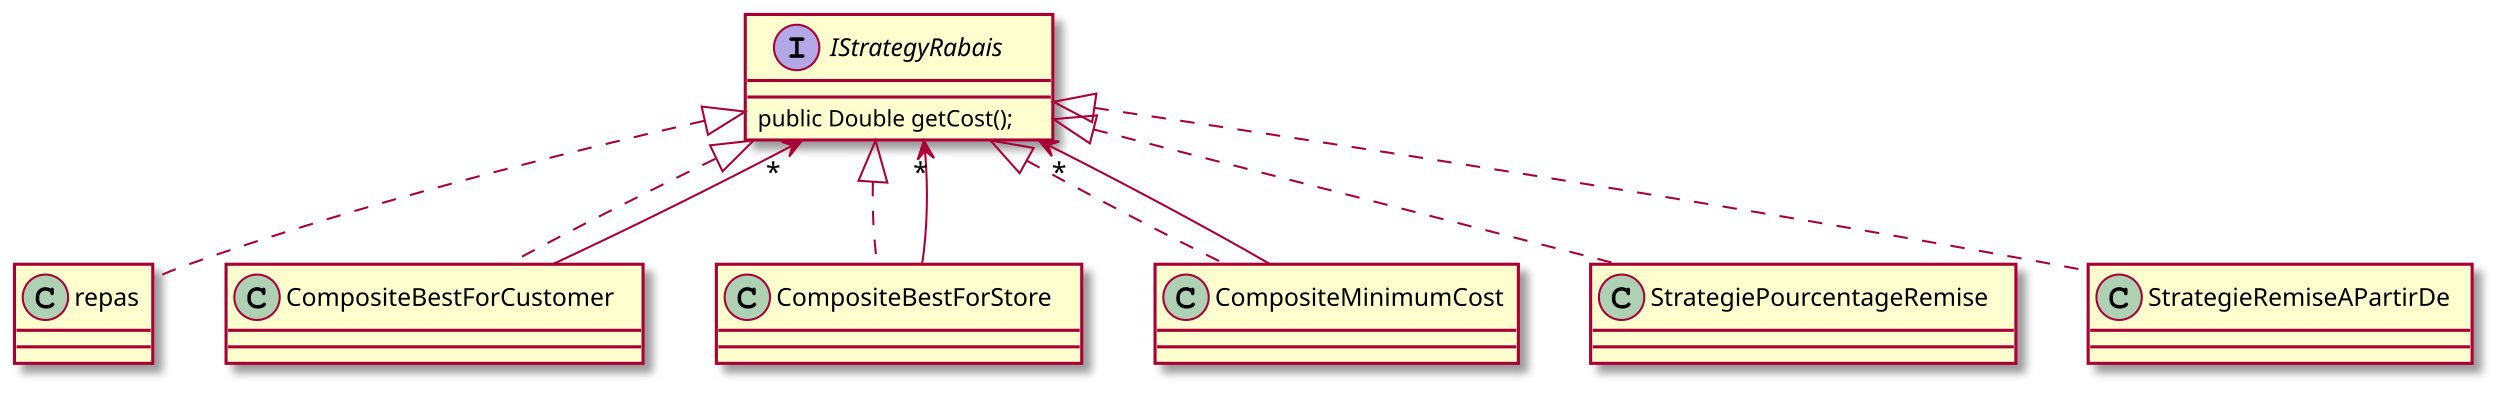
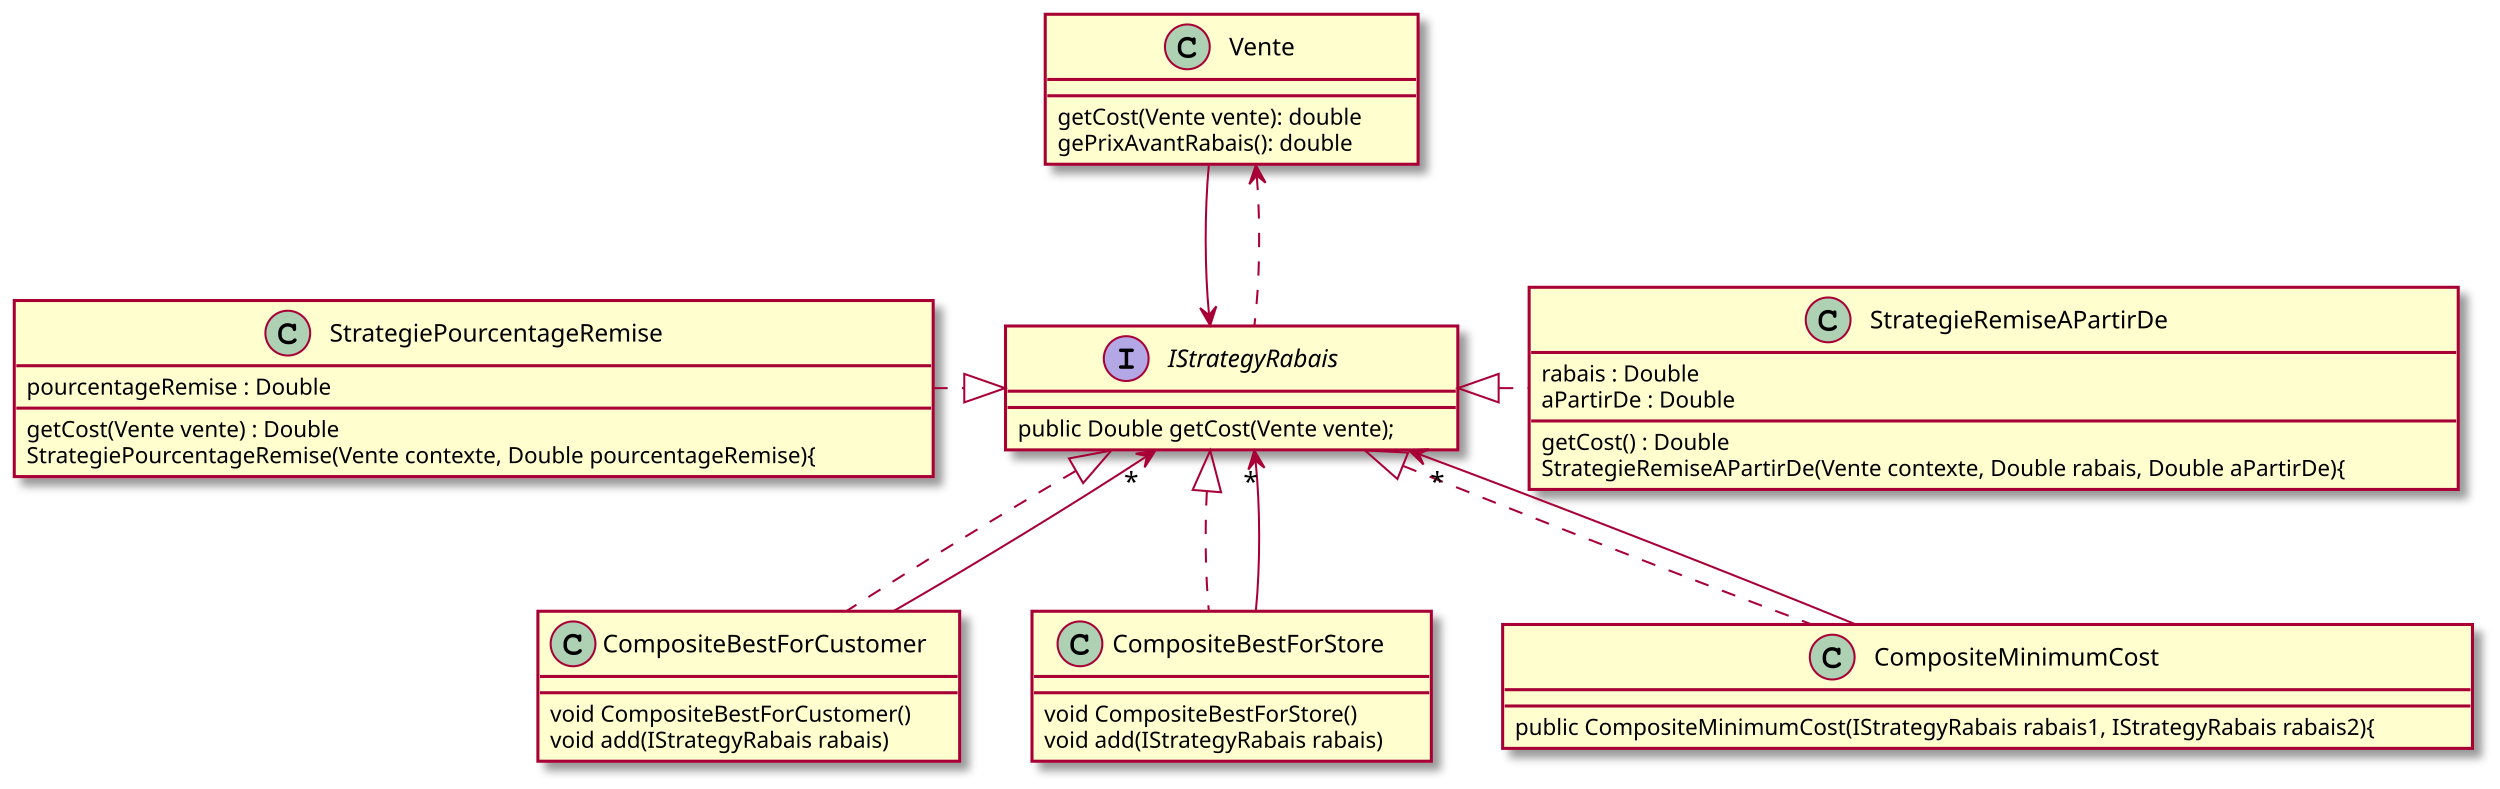
- <svg xmlns="http://www.w3.org/2000/svg" contentScriptType="application/ecmascript" contentStyleType="text/css" height="190px" preserveAspectRatio="none" style="width:1211px;height:190px;" version="1.1" viewBox="0 0 1211 190" width="1211px" zoomAndPan="magnify">
+ <svg xmlns="http://www.w3.org/2000/svg" contentScriptType="application/ecmascript" contentStyleType="text/css" height="387px" preserveAspectRatio="none" style="width:1227px;height:387px;" version="1.1" viewBox="0 0 1227 387" width="1227px" zoomAndPan="magnify">
  <defs>
-     <filter height="300%" id="fsqksee8fjhjy" width="300%" x="-1" y="-1">
+     <filter height="300%" id="f3w9fcxr2payg" width="300%" x="-1" y="-1">
      <feGaussianBlur result="blurOut" stdDeviation="2.0" />
      <feColorMatrix in="blurOut" result="blurOut2" type="matrix" values="0 0 0 0 0 0 0 0 0 0 0 0 0 0 0 0 0 0 .4 0" />
      <feOffset dx="4.0" dy="4.0" in="blurOut2" result="blurOut3" />
      <feBlend in="SourceGraphic" in2="blurOut3" mode="normal" />
    </filter>
  </defs>
  <g>
-     <rect codeLine="1" fill="#FEFECE" filter="url(#fsqksee8fjhjy)" height="60.805" id="IStrategyRabais" style="stroke:#A80036;stroke-width:1.5;" width="149" x="361" y="7" />
-     <ellipse cx="385.9" cy="23" fill="#B4A7E5" rx="11" ry="11" style="stroke:#A80036;stroke-width:1.0;" />
-     <path d="M386.853,19.781 L388.572,19.781 C388.962,19.781 389.15,19.75 389.275,19.672 C389.541,19.516 389.681,19.234 389.681,18.938 C389.681,18.672 389.572,18.406 389.337,18.234 C389.166,18.125 389.025,18.094 388.572,18.094 L383.431,18.094 C382.994,18.094 382.869,18.109 382.712,18.203 C382.462,18.359 382.306,18.656 382.306,18.938 C382.306,19.219 382.447,19.469 382.666,19.641 C382.822,19.75 383.009,19.781 383.431,19.781 L385.15,19.781 L385.15,26.297 L383.431,26.297 C382.994,26.297 382.869,26.312 382.712,26.422 C382.462,26.578 382.306,26.859 382.306,27.156 C382.306,27.406 382.447,27.672 382.666,27.828 C382.822,27.953 383.025,28 383.431,28 L388.572,28 C389.322,28 389.681,27.719 389.681,27.156 C389.681,26.875 389.572,26.625 389.337,26.453 C389.166,26.328 389.025,26.297 388.572,26.297 L386.853,26.297 L386.853,19.781 Z " fill="#000000" />
-     <text fill="#000000" font-family="sans-serif" font-size="12" font-style="italic" lengthAdjust="spacing" textLength="95" x="402.1" y="27.154">IStrategyRabais</text>
-     <line style="stroke:#A80036;stroke-width:1.5;" x1="362" x2="509" y1="39" y2="39" />
-     <line style="stroke:#A80036;stroke-width:1.5;" x1="362" x2="509" y1="47" y2="47" />
-     <text fill="#000000" font-family="sans-serif" font-size="11" lengthAdjust="spacing" textLength="137" x="367" y="61.21">public Double getCost();</text>
-     <rect codeLine="5" fill="#FEFECE" filter="url(#fsqksee8fjhjy)" height="48" id="repas" style="stroke:#A80036;stroke-width:1.5;" width="67" x="7" y="128" />
-     <ellipse cx="22" cy="144" fill="#ADD1B2" rx="11" ry="11" style="stroke:#A80036;stroke-width:1.0;" />
-     <path d="M24.344,139.672 C23.406,139.234 22.812,139.094 21.938,139.094 C19.312,139.094 17.312,141.172 17.312,143.891 L17.312,145.016 C17.312,147.594 19.422,149.484 22.312,149.484 C23.531,149.484 24.688,149.188 25.438,148.641 C26.016,148.234 26.344,147.781 26.344,147.391 C26.344,146.938 25.953,146.547 25.484,146.547 C25.266,146.547 25.062,146.625 24.875,146.812 C24.422,147.297 24.422,147.297 24.234,147.391 C23.812,147.656 23.125,147.781 22.359,147.781 C20.312,147.781 19.016,146.688 19.016,144.984 L19.016,143.891 C19.016,142.109 20.266,140.797 22,140.797 C22.578,140.797 23.188,140.953 23.656,141.203 C24.141,141.484 24.312,141.703 24.406,142.109 C24.469,142.516 24.5,142.641 24.641,142.766 C24.781,142.906 25.016,143.016 25.234,143.016 C25.5,143.016 25.766,142.875 25.938,142.656 C26.047,142.5 26.078,142.312 26.078,141.891 L26.078,140.469 C26.078,140.031 26.062,139.906 25.969,139.75 C25.812,139.484 25.531,139.344 25.234,139.344 C24.938,139.344 24.734,139.438 24.516,139.75 L24.344,139.672 Z " fill="#000000" />
-     <text fill="#000000" font-family="sans-serif" font-size="12" lengthAdjust="spacing" textLength="35" x="36" y="148.154">repas</text>
-     <line style="stroke:#A80036;stroke-width:1.5;" x1="8" x2="73" y1="160" y2="160" />
-     <line style="stroke:#A80036;stroke-width:1.5;" x1="8" x2="73" y1="168" y2="168" />
-     <rect codeLine="6" fill="#FEFECE" filter="url(#fsqksee8fjhjy)" height="48" id="CompositeBestForCustomer" style="stroke:#A80036;stroke-width:1.5;" width="202" x="109.5" y="128" />
-     <ellipse cx="124.5" cy="144" fill="#ADD1B2" rx="11" ry="11" style="stroke:#A80036;stroke-width:1.0;" />
-     <path d="M126.844,139.672 C125.906,139.234 125.312,139.094 124.438,139.094 C121.812,139.094 119.812,141.172 119.812,143.891 L119.812,145.016 C119.812,147.594 121.922,149.484 124.812,149.484 C126.031,149.484 127.188,149.188 127.938,148.641 C128.516,148.234 128.844,147.781 128.844,147.391 C128.844,146.938 128.453,146.547 127.984,146.547 C127.766,146.547 127.562,146.625 127.375,146.812 C126.922,147.297 126.922,147.297 126.734,147.391 C126.312,147.656 125.625,147.781 124.859,147.781 C122.812,147.781 121.516,146.688 121.516,144.984 L121.516,143.891 C121.516,142.109 122.766,140.797 124.5,140.797 C125.078,140.797 125.688,140.953 126.156,141.203 C126.641,141.484 126.812,141.703 126.906,142.109 C126.969,142.516 127,142.641 127.141,142.766 C127.281,142.906 127.516,143.016 127.734,143.016 C128,143.016 128.266,142.875 128.438,142.656 C128.547,142.5 128.578,142.312 128.578,141.891 L128.578,140.469 C128.578,140.031 128.562,139.906 128.469,139.75 C128.312,139.484 128.031,139.344 127.734,139.344 C127.438,139.344 127.234,139.438 127.016,139.75 L126.844,139.672 Z " fill="#000000" />
-     <text fill="#000000" font-family="sans-serif" font-size="12" lengthAdjust="spacing" textLength="170" x="138.5" y="148.154">CompositeBestForCustomer</text>
-     <line style="stroke:#A80036;stroke-width:1.5;" x1="110.5" x2="310.5" y1="160" y2="160" />
-     <line style="stroke:#A80036;stroke-width:1.5;" x1="110.5" x2="310.5" y1="168" y2="168" />
-     <rect codeLine="7" fill="#FEFECE" filter="url(#fsqksee8fjhjy)" height="48" id="CompositeBestForStore" style="stroke:#A80036;stroke-width:1.5;" width="177" x="347" y="128" />
-     <ellipse cx="362" cy="144" fill="#ADD1B2" rx="11" ry="11" style="stroke:#A80036;stroke-width:1.0;" />
-     <path d="M364.344,139.672 C363.406,139.234 362.812,139.094 361.938,139.094 C359.312,139.094 357.312,141.172 357.312,143.891 L357.312,145.016 C357.312,147.594 359.422,149.484 362.312,149.484 C363.531,149.484 364.688,149.188 365.438,148.641 C366.016,148.234 366.344,147.781 366.344,147.391 C366.344,146.938 365.953,146.547 365.484,146.547 C365.266,146.547 365.062,146.625 364.875,146.812 C364.422,147.297 364.422,147.297 364.234,147.391 C363.812,147.656 363.125,147.781 362.359,147.781 C360.312,147.781 359.016,146.688 359.016,144.984 L359.016,143.891 C359.016,142.109 360.266,140.797 362,140.797 C362.578,140.797 363.188,140.953 363.656,141.203 C364.141,141.484 364.312,141.703 364.406,142.109 C364.469,142.516 364.5,142.641 364.641,142.766 C364.781,142.906 365.016,143.016 365.234,143.016 C365.5,143.016 365.766,142.875 365.938,142.656 C366.047,142.5 366.078,142.312 366.078,141.891 L366.078,140.469 C366.078,140.031 366.062,139.906 365.969,139.75 C365.812,139.484 365.531,139.344 365.234,139.344 C364.938,139.344 364.734,139.438 364.516,139.75 L364.344,139.672 Z " fill="#000000" />
-     <text fill="#000000" font-family="sans-serif" font-size="12" lengthAdjust="spacing" textLength="145" x="376" y="148.154">CompositeBestForStore</text>
-     <line style="stroke:#A80036;stroke-width:1.5;" x1="348" x2="523" y1="160" y2="160" />
-     <line style="stroke:#A80036;stroke-width:1.5;" x1="348" x2="523" y1="168" y2="168" />
-     <rect codeLine="8" fill="#FEFECE" filter="url(#fsqksee8fjhjy)" height="48" id="CompositeMinimumCost" style="stroke:#A80036;stroke-width:1.5;" width="176" x="559.5" y="128" />
-     <ellipse cx="574.5" cy="144" fill="#ADD1B2" rx="11" ry="11" style="stroke:#A80036;stroke-width:1.0;" />
-     <path d="M576.844,139.672 C575.906,139.234 575.312,139.094 574.438,139.094 C571.812,139.094 569.812,141.172 569.812,143.891 L569.812,145.016 C569.812,147.594 571.922,149.484 574.812,149.484 C576.031,149.484 577.188,149.188 577.938,148.641 C578.516,148.234 578.844,147.781 578.844,147.391 C578.844,146.938 578.453,146.547 577.984,146.547 C577.766,146.547 577.562,146.625 577.375,146.812 C576.922,147.297 576.922,147.297 576.734,147.391 C576.312,147.656 575.625,147.781 574.859,147.781 C572.812,147.781 571.516,146.688 571.516,144.984 L571.516,143.891 C571.516,142.109 572.766,140.797 574.5,140.797 C575.078,140.797 575.688,140.953 576.156,141.203 C576.641,141.484 576.812,141.703 576.906,142.109 C576.969,142.516 577,142.641 577.141,142.766 C577.281,142.906 577.516,143.016 577.734,143.016 C578,143.016 578.266,142.875 578.438,142.656 C578.547,142.5 578.578,142.312 578.578,141.891 L578.578,140.469 C578.578,140.031 578.562,139.906 578.469,139.75 C578.312,139.484 578.031,139.344 577.734,139.344 C577.438,139.344 577.234,139.438 577.016,139.75 L576.844,139.672 Z " fill="#000000" />
-     <text fill="#000000" font-family="sans-serif" font-size="12" lengthAdjust="spacing" textLength="144" x="588.5" y="148.154">CompositeMinimumCost</text>
-     <line style="stroke:#A80036;stroke-width:1.5;" x1="560.5" x2="734.5" y1="160" y2="160" />
-     <line style="stroke:#A80036;stroke-width:1.5;" x1="560.5" x2="734.5" y1="168" y2="168" />
-     <rect fill="#FEFECE" filter="url(#fsqksee8fjhjy)" height="48" id="StrategiePourcentageRemise" style="stroke:#A80036;stroke-width:1.5;" width="206" x="770.5" y="128" />
-     <ellipse cx="785.5" cy="144" fill="#ADD1B2" rx="11" ry="11" style="stroke:#A80036;stroke-width:1.0;" />
-     <path d="M787.844,139.672 C786.906,139.234 786.312,139.094 785.438,139.094 C782.812,139.094 780.812,141.172 780.812,143.891 L780.812,145.016 C780.812,147.594 782.922,149.484 785.812,149.484 C787.031,149.484 788.188,149.188 788.938,148.641 C789.516,148.234 789.844,147.781 789.844,147.391 C789.844,146.938 789.453,146.547 788.984,146.547 C788.766,146.547 788.562,146.625 788.375,146.812 C787.922,147.297 787.922,147.297 787.734,147.391 C787.312,147.656 786.625,147.781 785.859,147.781 C783.812,147.781 782.516,146.688 782.516,144.984 L782.516,143.891 C782.516,142.109 783.766,140.797 785.5,140.797 C786.078,140.797 786.688,140.953 787.156,141.203 C787.641,141.484 787.812,141.703 787.906,142.109 C787.969,142.516 788,142.641 788.141,142.766 C788.281,142.906 788.516,143.016 788.734,143.016 C789,143.016 789.266,142.875 789.438,142.656 C789.547,142.5 789.578,142.312 789.578,141.891 L789.578,140.469 C789.578,140.031 789.562,139.906 789.469,139.75 C789.312,139.484 789.031,139.344 788.734,139.344 C788.438,139.344 788.234,139.438 788.016,139.75 L787.844,139.672 Z " fill="#000000" />
-     <text fill="#000000" font-family="sans-serif" font-size="12" lengthAdjust="spacing" textLength="174" x="799.5" y="148.154">StrategiePourcentageRemise</text>
-     <line style="stroke:#A80036;stroke-width:1.5;" x1="771.5" x2="975.5" y1="160" y2="160" />
-     <line style="stroke:#A80036;stroke-width:1.5;" x1="771.5" x2="975.5" y1="168" y2="168" />
-     <rect fill="#FEFECE" filter="url(#fsqksee8fjhjy)" height="48" id="StrategieRemiseAPartirDe" style="stroke:#A80036;stroke-width:1.5;" width="186" x="1011.5" y="128" />
-     <ellipse cx="1026.5" cy="144" fill="#ADD1B2" rx="11" ry="11" style="stroke:#A80036;stroke-width:1.0;" />
-     <path d="M1028.844,139.672 C1027.906,139.234 1027.312,139.094 1026.438,139.094 C1023.812,139.094 1021.812,141.172 1021.812,143.891 L1021.812,145.016 C1021.812,147.594 1023.922,149.484 1026.812,149.484 C1028.031,149.484 1029.188,149.188 1029.938,148.641 C1030.516,148.234 1030.844,147.781 1030.844,147.391 C1030.844,146.938 1030.453,146.547 1029.984,146.547 C1029.766,146.547 1029.562,146.625 1029.375,146.812 C1028.922,147.297 1028.922,147.297 1028.734,147.391 C1028.312,147.656 1027.625,147.781 1026.859,147.781 C1024.812,147.781 1023.516,146.688 1023.516,144.984 L1023.516,143.891 C1023.516,142.109 1024.766,140.797 1026.5,140.797 C1027.078,140.797 1027.688,140.953 1028.156,141.203 C1028.641,141.484 1028.812,141.703 1028.906,142.109 C1028.969,142.516 1029,142.641 1029.141,142.766 C1029.281,142.906 1029.516,143.016 1029.734,143.016 C1030,143.016 1030.266,142.875 1030.438,142.656 C1030.547,142.5 1030.578,142.312 1030.578,141.891 L1030.578,140.469 C1030.578,140.031 1030.562,139.906 1030.469,139.75 C1030.312,139.484 1030.031,139.344 1029.734,139.344 C1029.438,139.344 1029.234,139.438 1029.016,139.75 L1028.844,139.672 Z " fill="#000000" />
-     <text fill="#000000" font-family="sans-serif" font-size="12" lengthAdjust="spacing" textLength="154" x="1040.5" y="148.154">StrategieRemiseAPartirDe</text>
-     <line style="stroke:#A80036;stroke-width:1.5;" x1="1012.5" x2="1196.5" y1="160" y2="160" />
-     <line style="stroke:#A80036;stroke-width:1.5;" x1="1012.5" x2="1196.5" y1="168" y2="168" />
-     <path d="M341.081,58.525 C271.23,74.43 174.262,98.808 91.5,128 C85.821,130.003 79.901,132.385 74.191,134.845 " fill="none" id="IStrategyRabais-backto-repas" style="stroke:#A80036;stroke-width:1.0;stroke-dasharray:7.0,7.0;" />
-     <polygon fill="none" points="339.886,51.62,360.934,54.067,342.954,65.279,339.886,51.62" style="stroke:#A80036;stroke-width:1.0;" />
-     <path d="M346.513,76.912 C311.501,93.843 273.371,113.178 246.261,127.85 " fill="none" id="IStrategyRabais-backto-CompositeBestForCustomer" style="stroke:#A80036;stroke-width:1.0;stroke-dasharray:7.0,7.0;" />
-     <polygon fill="none" points="343.945,70.381,365.007,68.058,349.99,83.008,343.945,70.381" style="stroke:#A80036;stroke-width:1.0;" />
-     <path codeLine="10" d="M267.96,127.85 C303.76,111.285 349.164,88.775 383.828,70.494 " fill="none" id="CompositeBestForCustomer-to-IStrategyRabais" style="stroke:#A80036;stroke-width:1.0;" />
-     <polygon fill="#A80036" points="388.43,68.058,378.604,68.731,384.01,70.396,382.346,75.803,388.43,68.058" style="stroke:#A80036;stroke-width:1.0;" />
-     <text fill="#000000" font-family="sans-serif" font-size="13" lengthAdjust="spacing" textLength="7" x="371" y="88.008">*</text>
-     <path d="M422.829,88.107 C422.499,101.876 423.2,116.185 424.933,127.669 " fill="none" id="IStrategyRabais-backto-CompositeBestForStore" style="stroke:#A80036;stroke-width:1.0;stroke-dasharray:7.0,7.0;" />
-     <polygon fill="none" points="415.85,87.566,424.123,68.058,429.821,88.467,415.85,87.566" style="stroke:#A80036;stroke-width:1.0;" />
-     <path codeLine="11" d="M446.689,127.669 C449.193,111.996 449.662,91.064 448.097,73.419 " fill="none" id="CompositeBestForStore-to-IStrategyRabais" style="stroke:#A80036;stroke-width:1.0;" />
-     <polygon fill="#A80036" points="447.547,68.058,444.488,77.42,448.058,73.032,452.447,76.602,447.547,68.058" style="stroke:#A80036;stroke-width:1.0;" />
-     <text fill="#000000" font-family="sans-serif" font-size="13" lengthAdjust="spacing" textLength="7" x="442.31" y="88.008">*</text>
-     <path d="M497.431,77.851 C527.837,94.554 564.004,113.448 593.335,127.85 " fill="none" id="IStrategyRabais-backto-CompositeMinimumCost" style="stroke:#A80036;stroke-width:1.0;stroke-dasharray:7.0,7.0;" />
-     <polygon fill="none" points="493.899,83.897,479.823,68.058,500.704,71.662,493.899,83.897" style="stroke:#A80036;stroke-width:1.0;" />
-     <path codeLine="12" d="M615.034,127.85 C586.488,111.285 544.456,88.775 508.107,70.494 " fill="none" id="CompositeMinimumCost-to-IStrategyRabais" style="stroke:#A80036;stroke-width:1.0;" />
-     <polygon fill="#A80036" points="503.247,68.058,509.501,75.666,507.717,70.298,513.085,68.514,503.247,68.058" style="stroke:#A80036;stroke-width:1.0;" />
-     <text fill="#000000" font-family="sans-serif" font-size="13" lengthAdjust="spacing" textLength="7" x="509.498" y="88.008">*</text>
-     <path codeLine="15" d="M529.73,62.703 C605.018,82.04 709.828,108.961 783.875,127.98 " fill="none" id="IStrategyRabais-backto-StrategiePourcentageRemise" style="stroke:#A80036;stroke-width:1.0;stroke-dasharray:7.0,7.0;" />
-     <polygon fill="none" points="527.927,69.467,510.297,57.712,531.41,55.907,527.927,69.467" style="stroke:#A80036;stroke-width:1.0;" />
-     <path codeLine="16" d="M530.138,52.255 C641.499,68.764 831.855,97.993 994.5,128 C999.968,129.009 1005.582,130.078 1011.24,131.182 " fill="none" id="IStrategyRabais-backto-StrategieRemiseAPartirDe" style="stroke:#A80036;stroke-width:1.0;stroke-dasharray:7.0,7.0;" />
-     <polygon fill="none" points="529.051,59.171,510.289,49.323,531.097,45.321,529.051,59.171" style="stroke:#A80036;stroke-width:1.0;" />
+     <rect codeLine="1" fill="#FEFECE" filter="url(#f3w9fcxr2payg)" height="60.805" id="IStrategyRabais" style="stroke:#A80036;stroke-width:1.5;" width="222" x="493.5" y="160" />
+     <ellipse cx="552.75" cy="176" fill="#B4A7E5" rx="11" ry="11" style="stroke:#A80036;stroke-width:1.0;" />
+     <path d="M553.703,172.781 L555.422,172.781 C555.812,172.781 556,172.75 556.125,172.672 C556.391,172.516 556.531,172.234 556.531,171.938 C556.531,171.672 556.422,171.406 556.188,171.234 C556.016,171.125 555.875,171.094 555.422,171.094 L550.281,171.094 C549.844,171.094 549.719,171.109 549.562,171.203 C549.312,171.359 549.156,171.656 549.156,171.938 C549.156,172.219 549.297,172.469 549.516,172.641 C549.672,172.75 549.859,172.781 550.281,172.781 L552,172.781 L552,179.297 L550.281,179.297 C549.844,179.297 549.719,179.312 549.562,179.422 C549.312,179.578 549.156,179.859 549.156,180.156 C549.156,180.406 549.297,180.672 549.516,180.828 C549.672,180.953 549.875,181 550.281,181 L555.422,181 C556.172,181 556.531,180.719 556.531,180.156 C556.531,179.875 556.422,179.625 556.188,179.453 C556.016,179.328 555.875,179.297 555.422,179.297 L553.703,179.297 L553.703,172.781 Z " fill="#000000" />
+     <text fill="#000000" font-family="sans-serif" font-size="12" font-style="italic" lengthAdjust="spacing" textLength="95" x="573.25" y="180.154">IStrategyRabais</text>
+     <line style="stroke:#A80036;stroke-width:1.5;" x1="494.5" x2="714.5" y1="192" y2="192" />
+     <line style="stroke:#A80036;stroke-width:1.5;" x1="494.5" x2="714.5" y1="200" y2="200" />
+     <text fill="#000000" font-family="sans-serif" font-size="11" lengthAdjust="spacing" textLength="210" x="499.5" y="214.21">public Double getCost(Vente vente);</text>
+     <rect codeLine="5" fill="#FEFECE" filter="url(#f3w9fcxr2payg)" height="73.609" id="Vente" style="stroke:#A80036;stroke-width:1.5;" width="183" x="513" y="7" />
+     <ellipse cx="582.75" cy="23" fill="#ADD1B2" rx="11" ry="11" style="stroke:#A80036;stroke-width:1.0;" />
+     <path d="M585.094,18.672 C584.156,18.234 583.562,18.094 582.688,18.094 C580.062,18.094 578.062,20.172 578.062,22.891 L578.062,24.016 C578.062,26.594 580.172,28.484 583.062,28.484 C584.281,28.484 585.438,28.188 586.188,27.641 C586.766,27.234 587.094,26.781 587.094,26.391 C587.094,25.938 586.703,25.547 586.234,25.547 C586.016,25.547 585.812,25.625 585.625,25.812 C585.172,26.297 585.172,26.297 584.984,26.391 C584.562,26.656 583.875,26.781 583.109,26.781 C581.062,26.781 579.766,25.688 579.766,23.984 L579.766,22.891 C579.766,21.109 581.016,19.797 582.75,19.797 C583.328,19.797 583.938,19.953 584.406,20.203 C584.891,20.484 585.062,20.703 585.156,21.109 C585.219,21.516 585.25,21.641 585.391,21.766 C585.531,21.906 585.766,22.016 585.984,22.016 C586.25,22.016 586.516,21.875 586.688,21.656 C586.797,21.5 586.828,21.312 586.828,20.891 L586.828,19.469 C586.828,19.031 586.812,18.906 586.719,18.75 C586.562,18.484 586.281,18.344 585.984,18.344 C585.688,18.344 585.484,18.438 585.266,18.75 L585.094,18.672 Z " fill="#000000" />
+     <text fill="#000000" font-family="sans-serif" font-size="12" lengthAdjust="spacing" textLength="35" x="603.25" y="27.154">Vente</text>
+     <line style="stroke:#A80036;stroke-width:1.5;" x1="514" x2="695" y1="39" y2="39" />
+     <line style="stroke:#A80036;stroke-width:1.5;" x1="514" x2="695" y1="47" y2="47" />
+     <text fill="#000000" font-family="sans-serif" font-size="11" lengthAdjust="spacing" textLength="171" x="519" y="61.21">getCost(Vente vente): double</text>
+     <text fill="#000000" font-family="sans-serif" font-size="11" lengthAdjust="spacing" textLength="159" x="519" y="74.015">gePrixAvantRabais(): double</text>
+     <rect codeLine="10" fill="#FEFECE" filter="url(#f3w9fcxr2payg)" height="86.414" id="StrategiePourcentageRemise" style="stroke:#A80036;stroke-width:1.5;" width="451" x="7" y="147.5" />
+     <ellipse cx="141.25" cy="163.5" fill="#ADD1B2" rx="11" ry="11" style="stroke:#A80036;stroke-width:1.0;" />
+     <path d="M143.594,159.172 C142.656,158.734 142.062,158.594 141.188,158.594 C138.562,158.594 136.562,160.672 136.562,163.391 L136.562,164.516 C136.562,167.094 138.672,168.984 141.562,168.984 C142.781,168.984 143.938,168.688 144.688,168.141 C145.266,167.734 145.594,167.281 145.594,166.891 C145.594,166.438 145.203,166.047 144.734,166.047 C144.516,166.047 144.312,166.125 144.125,166.312 C143.672,166.797 143.672,166.797 143.484,166.891 C143.062,167.156 142.375,167.281 141.609,167.281 C139.562,167.281 138.266,166.188 138.266,164.484 L138.266,163.391 C138.266,161.609 139.516,160.297 141.25,160.297 C141.828,160.297 142.438,160.453 142.906,160.703 C143.391,160.984 143.562,161.203 143.656,161.609 C143.719,162.016 143.75,162.141 143.891,162.266 C144.031,162.406 144.266,162.516 144.484,162.516 C144.75,162.516 145.016,162.375 145.188,162.156 C145.297,162 145.328,161.812 145.328,161.391 L145.328,159.969 C145.328,159.531 145.312,159.406 145.219,159.25 C145.062,158.984 144.781,158.844 144.484,158.844 C144.188,158.844 143.984,158.938 143.766,159.25 L143.594,159.172 Z " fill="#000000" />
+     <text fill="#000000" font-family="sans-serif" font-size="12" lengthAdjust="spacing" textLength="174" x="161.75" y="167.654">StrategiePourcentageRemise</text>
+     <line style="stroke:#A80036;stroke-width:1.5;" x1="8" x2="457" y1="179.5" y2="179.5" />
+     <text fill="#000000" font-family="sans-serif" font-size="11" lengthAdjust="spacing" textLength="167" x="13" y="193.71">pourcentageRemise : Double</text>
+     <line style="stroke:#A80036;stroke-width:1.5;" x1="8" x2="457" y1="200.305" y2="200.305" />
+     <text fill="#000000" font-family="sans-serif" font-size="11" lengthAdjust="spacing" textLength="177" x="13" y="214.515">getCost(Vente vente) : Double</text>
+     <text fill="#000000" font-family="sans-serif" font-size="11" lengthAdjust="spacing" textLength="439" x="13" y="227.32">StrategiePourcentageRemise(Vente contexte, Double pourcentageRemise){</text>
+     <rect codeLine="16" fill="#FEFECE" filter="url(#f3w9fcxr2payg)" height="99.219" id="StrategieRemiseAPartirDe" style="stroke:#A80036;stroke-width:1.5;" width="456" x="750.5" y="141" />
+     <ellipse cx="897.25" cy="157" fill="#ADD1B2" rx="11" ry="11" style="stroke:#A80036;stroke-width:1.0;" />
+     <path d="M899.594,152.672 C898.656,152.234 898.062,152.094 897.188,152.094 C894.562,152.094 892.562,154.172 892.562,156.891 L892.562,158.016 C892.562,160.594 894.672,162.484 897.562,162.484 C898.781,162.484 899.938,162.188 900.688,161.641 C901.266,161.234 901.594,160.781 901.594,160.391 C901.594,159.938 901.203,159.547 900.734,159.547 C900.516,159.547 900.312,159.625 900.125,159.812 C899.672,160.297 899.672,160.297 899.484,160.391 C899.062,160.656 898.375,160.781 897.609,160.781 C895.562,160.781 894.266,159.688 894.266,157.984 L894.266,156.891 C894.266,155.109 895.516,153.797 897.25,153.797 C897.828,153.797 898.438,153.953 898.906,154.203 C899.391,154.484 899.562,154.703 899.656,155.109 C899.719,155.516 899.75,155.641 899.891,155.766 C900.031,155.906 900.266,156.016 900.484,156.016 C900.75,156.016 901.016,155.875 901.188,155.656 C901.297,155.5 901.328,155.312 901.328,154.891 L901.328,153.469 C901.328,153.031 901.312,152.906 901.219,152.75 C901.062,152.484 900.781,152.344 900.484,152.344 C900.188,152.344 899.984,152.438 899.766,152.75 L899.594,152.672 Z " fill="#000000" />
+     <text fill="#000000" font-family="sans-serif" font-size="12" lengthAdjust="spacing" textLength="154" x="917.75" y="161.154">StrategieRemiseAPartirDe</text>
+     <line style="stroke:#A80036;stroke-width:1.5;" x1="751.5" x2="1205.5" y1="173" y2="173" />
+     <text fill="#000000" font-family="sans-serif" font-size="11" lengthAdjust="spacing" textLength="86" x="756.5" y="187.21">rabais : Double</text>
+     <text fill="#000000" font-family="sans-serif" font-size="11" lengthAdjust="spacing" textLength="104" x="756.5" y="200.015">aPartirDe : Double</text>
+     <line style="stroke:#A80036;stroke-width:1.5;" x1="751.5" x2="1205.5" y1="206.609" y2="206.609" />
+     <text fill="#000000" font-family="sans-serif" font-size="11" lengthAdjust="spacing" textLength="104" x="756.5" y="220.82">getCost() : Double</text>
+     <text fill="#000000" font-family="sans-serif" font-size="11" lengthAdjust="spacing" textLength="444" x="756.5" y="233.625">StrategieRemiseAPartirDe(Vente contexte, Double rabais, Double aPartirDe){</text>
+     <rect codeLine="25" fill="#FEFECE" filter="url(#f3w9fcxr2payg)" height="73.609" id="CompositeBestForCustomer" style="stroke:#A80036;stroke-width:1.5;" width="207" x="264" y="300" />
+     <ellipse cx="281.25" cy="316" fill="#ADD1B2" rx="11" ry="11" style="stroke:#A80036;stroke-width:1.0;" />
+     <path d="M283.594,311.672 C282.656,311.234 282.062,311.094 281.188,311.094 C278.562,311.094 276.562,313.172 276.562,315.891 L276.562,317.016 C276.562,319.594 278.672,321.484 281.562,321.484 C282.781,321.484 283.938,321.188 284.688,320.641 C285.266,320.234 285.594,319.781 285.594,319.391 C285.594,318.938 285.203,318.547 284.734,318.547 C284.516,318.547 284.312,318.625 284.125,318.812 C283.672,319.297 283.672,319.297 283.484,319.391 C283.062,319.656 282.375,319.781 281.609,319.781 C279.562,319.781 278.266,318.688 278.266,316.984 L278.266,315.891 C278.266,314.109 279.516,312.797 281.25,312.797 C281.828,312.797 282.438,312.953 282.906,313.203 C283.391,313.484 283.562,313.703 283.656,314.109 C283.719,314.516 283.75,314.641 283.891,314.766 C284.031,314.906 284.266,315.016 284.484,315.016 C284.75,315.016 285.016,314.875 285.188,314.656 C285.297,314.5 285.328,314.312 285.328,313.891 L285.328,312.469 C285.328,312.031 285.312,311.906 285.219,311.75 C285.062,311.484 284.781,311.344 284.484,311.344 C284.188,311.344 283.984,311.438 283.766,311.75 L283.594,311.672 Z " fill="#000000" />
+     <text fill="#000000" font-family="sans-serif" font-size="12" lengthAdjust="spacing" textLength="170" x="295.75" y="320.154">CompositeBestForCustomer</text>
+     <line style="stroke:#A80036;stroke-width:1.5;" x1="265" x2="470" y1="332" y2="332" />
+     <line style="stroke:#A80036;stroke-width:1.5;" x1="265" x2="470" y1="340" y2="340" />
+     <text fill="#000000" font-family="sans-serif" font-size="11" lengthAdjust="spacing" textLength="195" x="270" y="354.21">void CompositeBestForCustomer()</text>
+     <text fill="#000000" font-family="sans-serif" font-size="11" lengthAdjust="spacing" textLength="184" x="270" y="367.015">void add(IStrategyRabais rabais)</text>
+     <rect codeLine="29" fill="#FEFECE" filter="url(#f3w9fcxr2payg)" height="73.609" id="CompositeBestForStore" style="stroke:#A80036;stroke-width:1.5;" width="196" x="506.5" y="300" />
+     <ellipse cx="530.05" cy="316" fill="#ADD1B2" rx="11" ry="11" style="stroke:#A80036;stroke-width:1.0;" />
+     <path d="M532.394,311.672 C531.456,311.234 530.862,311.094 529.987,311.094 C527.362,311.094 525.362,313.172 525.362,315.891 L525.362,317.016 C525.362,319.594 527.472,321.484 530.362,321.484 C531.581,321.484 532.737,321.188 533.487,320.641 C534.066,320.234 534.394,319.781 534.394,319.391 C534.394,318.938 534.003,318.547 533.534,318.547 C533.316,318.547 533.112,318.625 532.925,318.812 C532.472,319.297 532.472,319.297 532.284,319.391 C531.862,319.656 531.175,319.781 530.409,319.781 C528.362,319.781 527.066,318.688 527.066,316.984 L527.066,315.891 C527.066,314.109 528.316,312.797 530.05,312.797 C530.628,312.797 531.237,312.953 531.706,313.203 C532.191,313.484 532.362,313.703 532.456,314.109 C532.519,314.516 532.55,314.641 532.691,314.766 C532.831,314.906 533.066,315.016 533.284,315.016 C533.55,315.016 533.816,314.875 533.987,314.656 C534.097,314.5 534.128,314.312 534.128,313.891 L534.128,312.469 C534.128,312.031 534.112,311.906 534.019,311.75 C533.862,311.484 533.581,311.344 533.284,311.344 C532.987,311.344 532.784,311.438 532.566,311.75 L532.394,311.672 Z " fill="#000000" />
+     <text fill="#000000" font-family="sans-serif" font-size="12" lengthAdjust="spacing" textLength="145" x="545.95" y="320.154">CompositeBestForStore</text>
+     <line style="stroke:#A80036;stroke-width:1.5;" x1="507.5" x2="701.5" y1="332" y2="332" />
+     <line style="stroke:#A80036;stroke-width:1.5;" x1="507.5" x2="701.5" y1="340" y2="340" />
+     <text fill="#000000" font-family="sans-serif" font-size="11" lengthAdjust="spacing" textLength="171" x="512.5" y="354.21">void CompositeBestForStore()</text>
+     <text fill="#000000" font-family="sans-serif" font-size="11" lengthAdjust="spacing" textLength="184" x="512.5" y="367.015">void add(IStrategyRabais rabais)</text>
+     <rect codeLine="33" fill="#FEFECE" filter="url(#f3w9fcxr2payg)" height="60.805" id="CompositeMinimumCost" style="stroke:#A80036;stroke-width:1.5;" width="476" x="737.5" y="306.5" />
+     <ellipse cx="899.25" cy="322.5" fill="#ADD1B2" rx="11" ry="11" style="stroke:#A80036;stroke-width:1.0;" />
+     <path d="M901.594,318.172 C900.656,317.734 900.062,317.594 899.188,317.594 C896.562,317.594 894.562,319.672 894.562,322.391 L894.562,323.516 C894.562,326.094 896.672,327.984 899.562,327.984 C900.781,327.984 901.938,327.688 902.688,327.141 C903.266,326.734 903.594,326.281 903.594,325.891 C903.594,325.438 903.203,325.047 902.734,325.047 C902.516,325.047 902.312,325.125 902.125,325.312 C901.672,325.797 901.672,325.797 901.484,325.891 C901.062,326.156 900.375,326.281 899.609,326.281 C897.562,326.281 896.266,325.188 896.266,323.484 L896.266,322.391 C896.266,320.609 897.516,319.297 899.25,319.297 C899.828,319.297 900.438,319.453 900.906,319.703 C901.391,319.984 901.562,320.203 901.656,320.609 C901.719,321.016 901.75,321.141 901.891,321.266 C902.031,321.406 902.266,321.516 902.484,321.516 C902.75,321.516 903.016,321.375 903.188,321.156 C903.297,321 903.328,320.812 903.328,320.391 L903.328,318.969 C903.328,318.531 903.312,318.406 903.219,318.25 C903.062,317.984 902.781,317.844 902.484,317.844 C902.188,317.844 901.984,317.938 901.766,318.25 L901.594,318.172 Z " fill="#000000" />
+     <text fill="#000000" font-family="sans-serif" font-size="12" lengthAdjust="spacing" textLength="144" x="919.75" y="326.654">CompositeMinimumCost</text>
+     <line style="stroke:#A80036;stroke-width:1.5;" x1="738.5" x2="1212.5" y1="338.5" y2="338.5" />
+     <line style="stroke:#A80036;stroke-width:1.5;" x1="738.5" x2="1212.5" y1="346.5" y2="346.5" />
+     <text fill="#000000" font-family="sans-serif" font-size="11" lengthAdjust="spacing" textLength="464" x="743.5" y="360.71">public CompositeMinimumCost(IStrategyRabais rabais1, IStrategyRabais rabais2){</text>
+     <path d="M527.893,231.183 C490.991,252.625 447.985,278.908 415.669,299.79 " fill="none" id="IStrategyRabais-backto-CompositeBestForCustomer" style="stroke:#A80036;stroke-width:1.0;stroke-dasharray:7.0,7.0;" />
+     <polygon fill="none" points="524.618,224.992,545.445,221.09,531.596,237.128,524.618,224.992" style="stroke:#A80036;stroke-width:1.0;" />
+     <path codeLine="40" d="M438.769,299.79 C479.192,276.535 528.19,246.583 562.569,224.076 " fill="none" id="CompositeBestForCustomer-to-IStrategyRabais" style="stroke:#A80036;stroke-width:1.0;" />
+     <polygon fill="#A80036" points="567.109,221.09,557.391,222.692,562.931,223.837,561.786,229.376,567.109,221.09" style="stroke:#A80036;stroke-width:1.0;" />
+     <text fill="#000000" font-family="sans-serif" font-size="13" lengthAdjust="spacing" textLength="7" x="551.675" y="241.047">*</text>
+     <path d="M592.323,241.124 C591.317,260.389 591.636,282.04 593.28,299.79 " fill="none" id="IStrategyRabais-backto-CompositeBestForStore" style="stroke:#A80036;stroke-width:1.0;stroke-dasharray:7.0,7.0;" />
+     <polygon fill="none" points="585.355,240.446,593.977,221.09,599.307,241.599,585.355,240.446" style="stroke:#A80036;stroke-width:1.0;" />
+     <path codeLine="41" d="M616.38,299.79 C618.586,277.294 618.539,248.531 616.238,226.304 " fill="none" id="CompositeBestForStore-to-IStrategyRabais" style="stroke:#A80036;stroke-width:1.0;" />
+     <polygon fill="#A80036" points="615.642,221.09,612.692,230.487,616.211,226.058,620.64,229.577,615.642,221.09" style="stroke:#A80036;stroke-width:1.0;" />
+     <text fill="#000000" font-family="sans-serif" font-size="13" lengthAdjust="spacing" textLength="7" x="610.218" y="241.047">*</text>
+     <path d="M688.646,228.678 C748.571,252.859 828.683,283.959 889.111,306.449 " fill="none" id="IStrategyRabais-backto-CompositeMinimumCost" style="stroke:#A80036;stroke-width:1.0;stroke-dasharray:7.0,7.0;" />
+     <polygon fill="none" points="685.85,235.098,669.95,221.09,691.114,222.126,685.85,235.098" style="stroke:#A80036;stroke-width:1.0;" />
+     <path codeLine="42" d="M910.766,306.449 C851.348,282.109 763.038,247.684 696.376,222.861 " fill="none" id="CompositeMinimumCost-to-IStrategyRabais" style="stroke:#A80036;stroke-width:1.0;" />
+     <polygon fill="#A80036" points="691.614,221.09,698.655,227.977,696.3,222.833,701.444,220.478,691.614,221.09" style="stroke:#A80036;stroke-width:1.0;" />
+     <text fill="#000000" font-family="sans-serif" font-size="13" lengthAdjust="spacing" textLength="7" x="701.859" y="241.047">*</text>
+     <path codeLine="38" d="M593.291,81.091 C591.203,103.534 591.237,132.248 593.393,154.486 " fill="none" id="Vente-to-IStrategyRabais" style="stroke:#A80036;stroke-width:1.0;" />
+     <polygon fill="#A80036" points="593.953,159.703,596.971,150.328,593.42,154.732,589.017,151.181,593.953,159.703" style="stroke:#A80036;stroke-width:1.0;" />
+     <path codeLine="39" d="M616.833,86.307 C618.711,109.728 618.322,138.496 615.668,159.703 " fill="none" id="Vente-backto-IStrategyRabais" style="stroke:#A80036;stroke-width:1.0;stroke-dasharray:7.0,7.0;" />
+     <polygon fill="#A80036" points="616.368,81.091,613.181,90.41,616.811,86.071,621.149,89.701,616.368,81.091" style="stroke:#A80036;stroke-width:1.0;" />
+     <path codeLine="45" d="M458.098,190.5 C463.135,190.5 468.173,190.5 473.21,190.5 " fill="none" id="StrategiePourcentageRemise-to-IStrategyRabais" style="stroke:#A80036;stroke-width:1.0;stroke-dasharray:7.0,7.0;" />
+     <polygon fill="none" points="473.269,183.5,493.269,190.5,473.268,197.5,473.269,183.5" style="stroke:#A80036;stroke-width:1.0;" />
+     <path codeLine="46" d="M735.723,190.5 C740.634,190.5 745.545,190.5 750.457,190.5 " fill="none" id="IStrategyRabais-backto-StrategieRemiseAPartirDe" style="stroke:#A80036;stroke-width:1.0;stroke-dasharray:7.0,7.0;" />
+     <polygon fill="none" points="735.531,197.5,715.531,190.5,735.531,183.5,735.531,197.5" style="stroke:#A80036;stroke-width:1.0;" />
  </g>
</svg>
